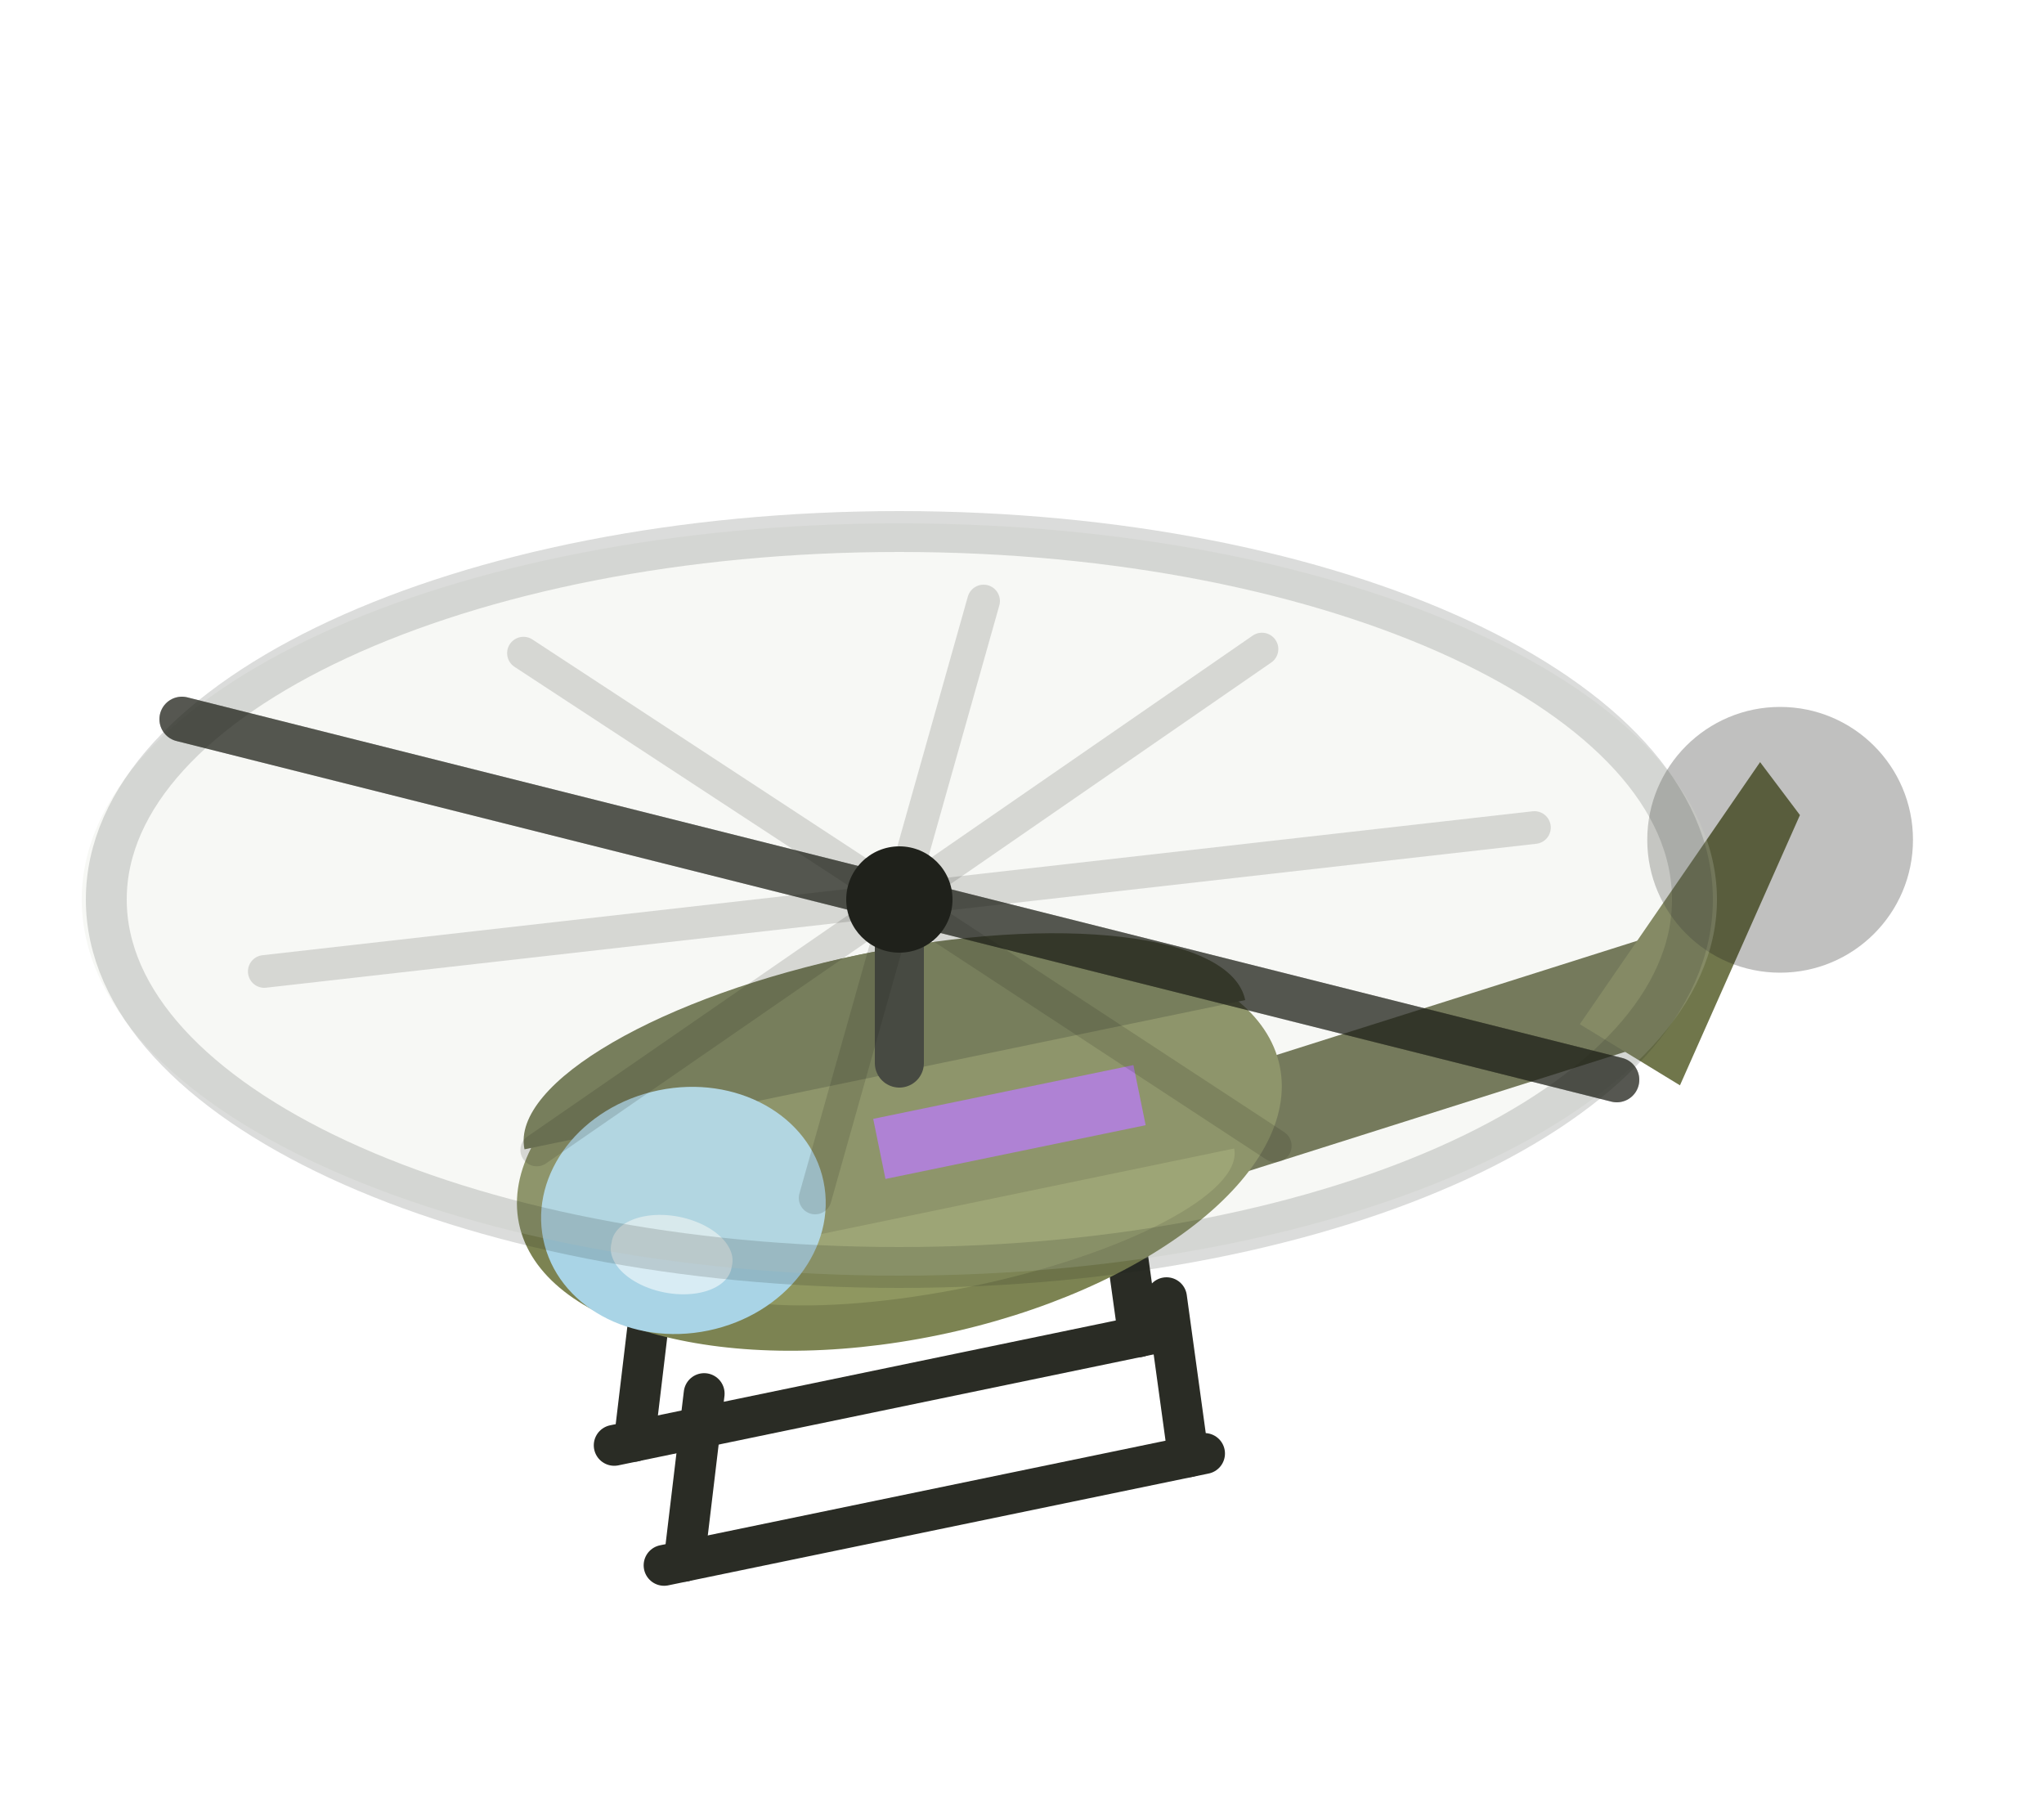
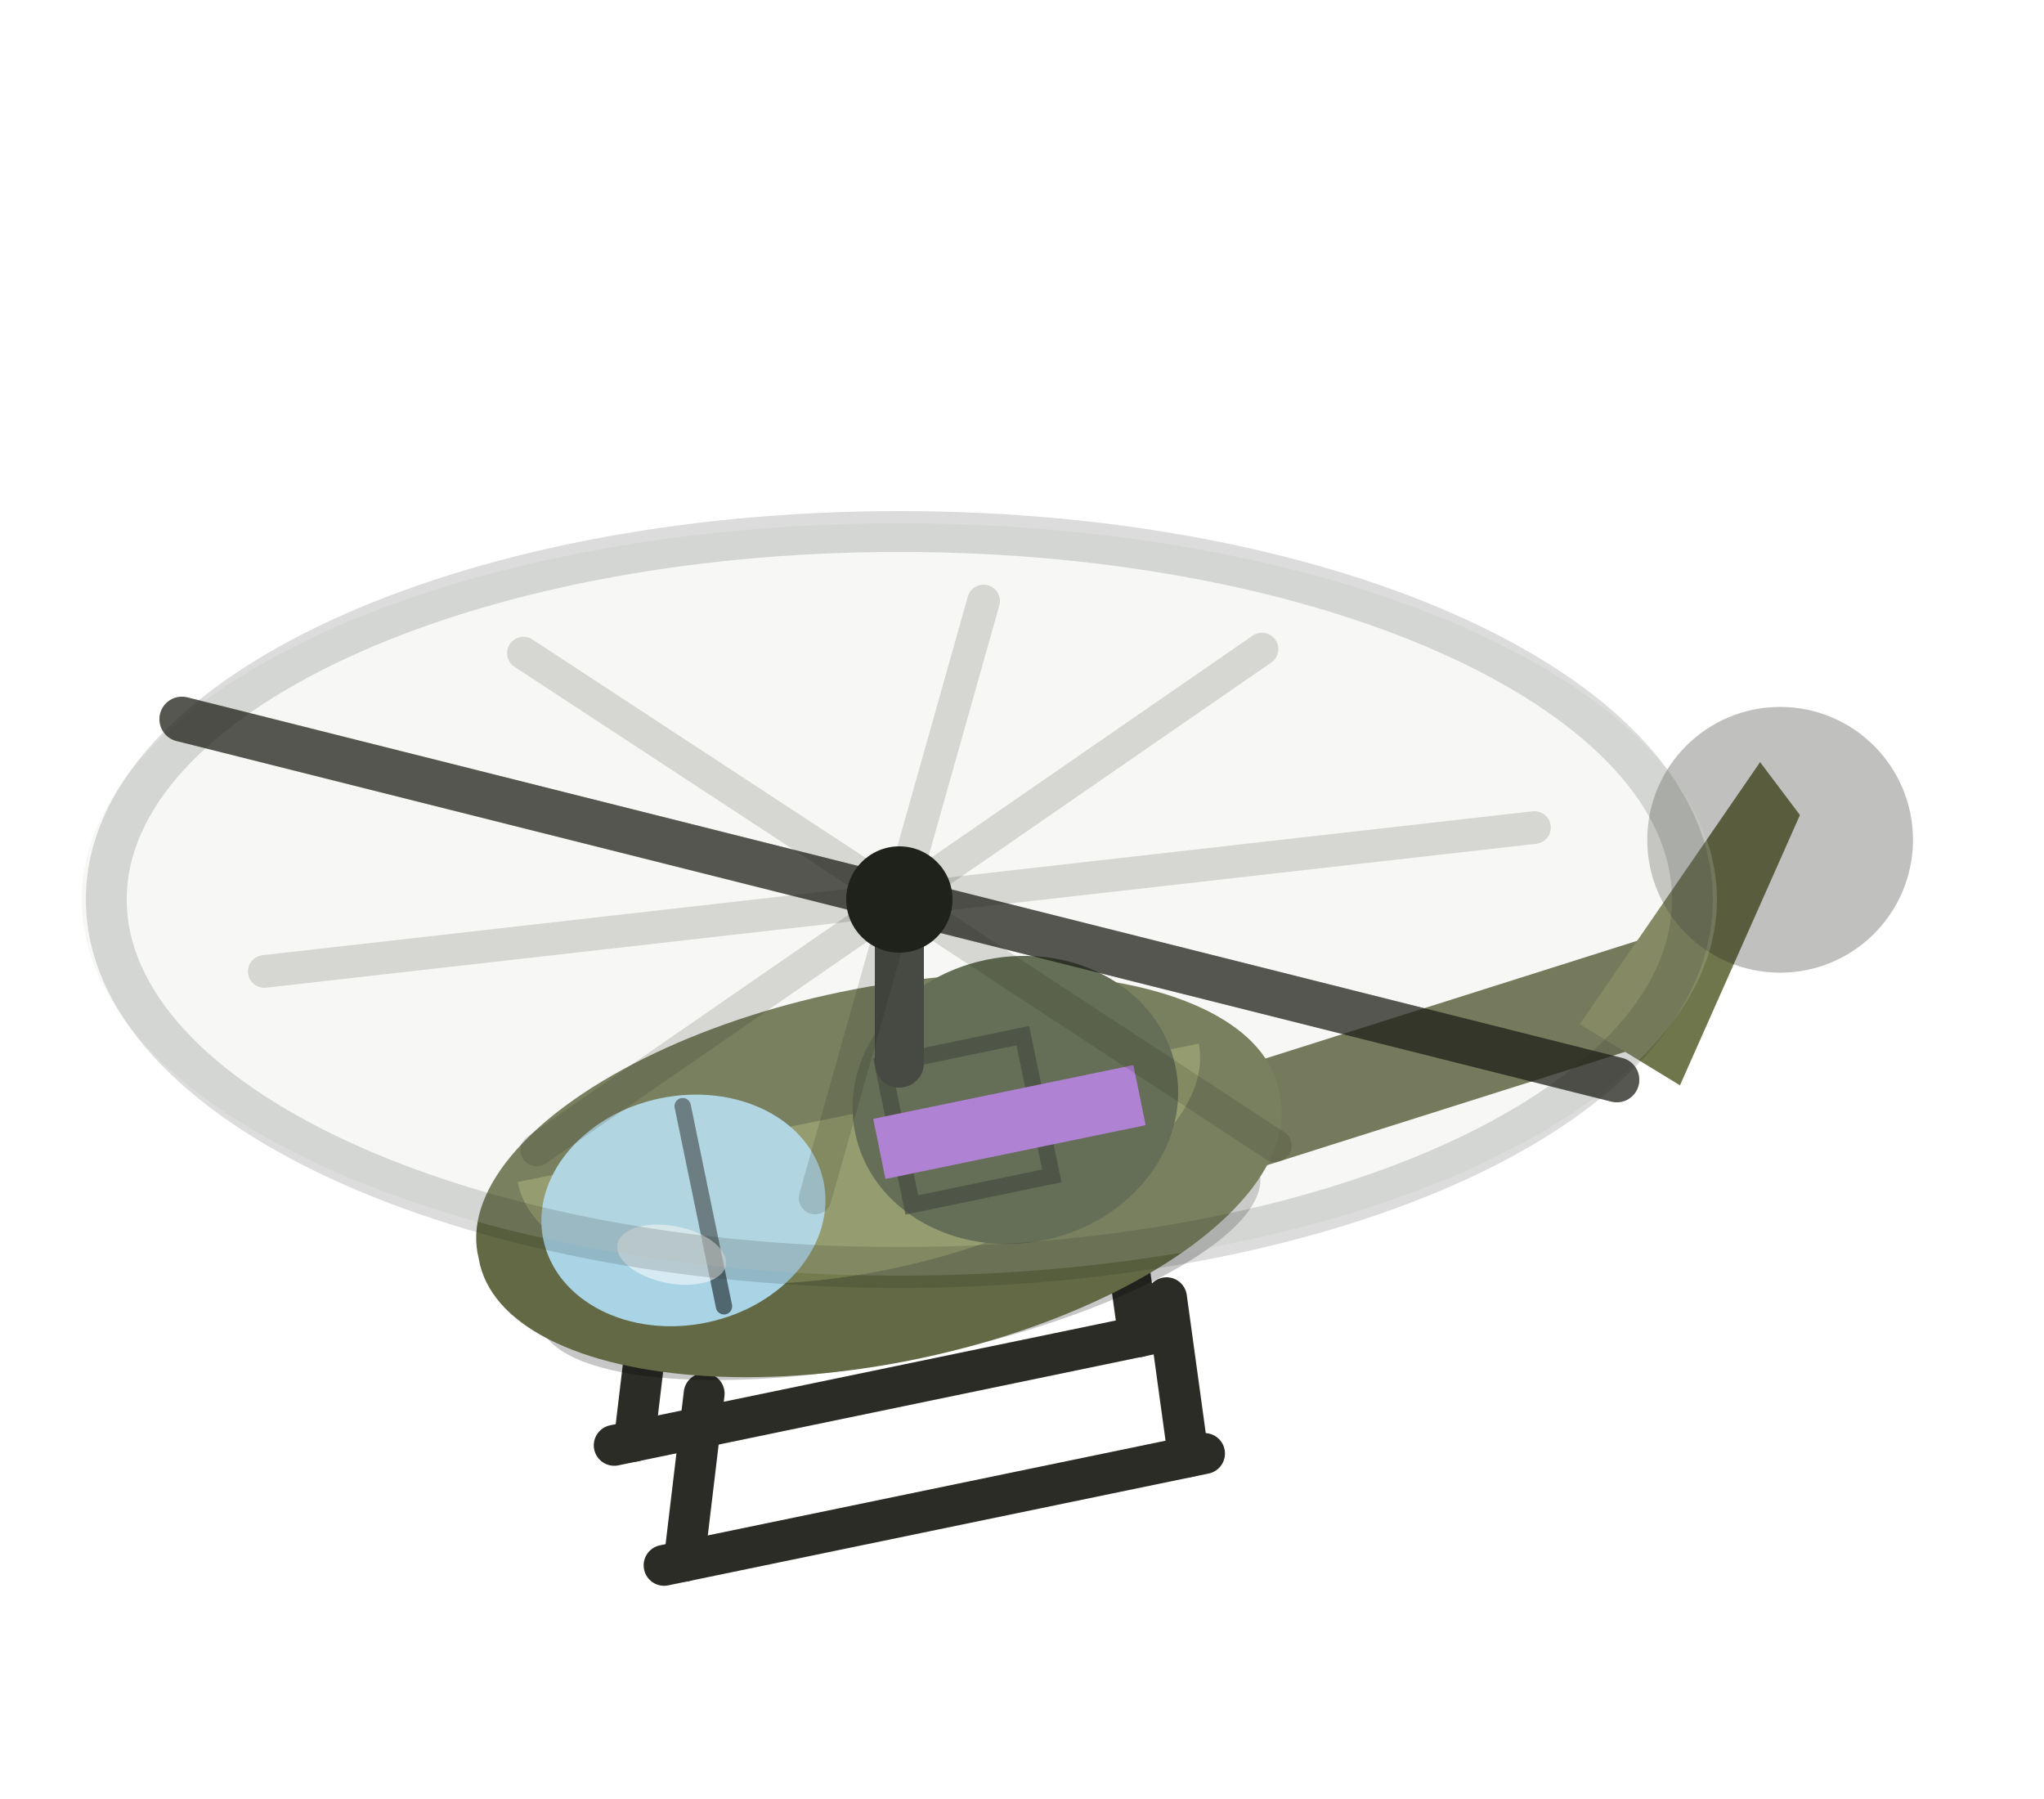
<svg xmlns="http://www.w3.org/2000/svg" width="100" height="88" viewBox="-44 -71 100 88">
  <rect id="bounds" x="-44" y="-71" width="100" height="88" fill="#000" fill-opacity="0" />
  <path d="M14.93 0.1L-11.51 5.57" fill="none" stroke="#2a2c25" stroke-width="2" stroke-linecap="round" />
  <path d="M14.14 0.26L13.07 -7.52" fill="none" stroke="#2a2c25" stroke-width="2" stroke-linecap="round" />
  <path d="M-10.53 5.37L-9.55 -2.83" fill="none" stroke="#2a2c25" stroke-width="2" stroke-linecap="round" />
  <path d="M12.49 -5.78L-13.95 -0.3" fill="none" stroke="#2a2c25" stroke-width="2" stroke-linecap="round" />
  <path d="M11.71 -5.61L10.63 -13.39" fill="none" stroke="#2a2c25" stroke-width="2" stroke-linecap="round" />
  <path d="M-12.97 -0.5L-11.99 -8.71" fill="none" stroke="#2a2c25" stroke-width="2" stroke-linecap="round" />
  <path d="M9.79 -14.03L37.21 -22.71" fill="none" stroke="#5d6240" stroke-width="5" stroke-linecap="round" />
  <path d="M33.29 -20.9L42.11 -33.72L44.06 -31.13L38.19 -17.91Z" fill="#70764b" />
  <path d="M49.59 -29.92A6.5 6.5 0 1 1 36.59 -29.92A6.5 6.5 0 1 1 49.59 -29.92" fill="rgba(30,32,25,.28)" />
-   <path d="M-18.61 -11.15A19 9.5 168.3 1 1 18.61 -18.85A19 9.5 168.3 1 1 -18.61 -11.15" fill="#7c8352" />
-   <path d="M-18.34 -14.78A18 6 168.3 0 1 16.92 -22.08" fill="#5f6640" />
-   <path d="M16.38 -14.82A14 4 168.3 1 1 -11.04 -9.14" fill="#8f9760" />
-   <path d="M-17.42 -10.37A7 6 168.3 1 1 -3.71 -13.21A7 6 168.3 1 1 -17.42 -10.37" fill="#a9d4e6" />
-   <path d="M-14.08 -10.21A3 1.8 191.22 1 1 -8.2 -9.05A3 1.8 191.22 1 1 -14.08 -10.21" fill="rgba(255,255,255,.55)" />
+   <path d="M-17.63 -6.35A18 5.5 168.3 1 1 17.63 -13.65A18 5.5 168.3 1 1 -17.63 -6.35" fill="rgba(0,0,0,.22)" />
+   <path d="M-20.58 -9.44A20 9 168.3 1 1 18.58 -17.56A20 9 168.3 1 1 -20.58 -9.44" fill="#626944" />
+   <path d="M14.65 -19.95A17 7.8 168.3 1 1 -18.67 -13.18" fill="#858d59" />
+   <path d="M-2.16 -15.57A8 7 168.3 1 1 13.51 -18.82A8 7 168.3 1 1 -2.16 -15.57" fill="#485238" />
+   <path d="M-17.42 -10.37A7 5.6 168.3 1 1 -3.71 -13.21A7 5.6 168.3 1 1 -17.42 -10.37" fill="#a9d4e6" />
+   <path d="M-8.58 -7.1L-10.6 -16.89" fill="none" stroke="rgba(35,45,48,.65)" stroke-width="0.8" stroke-linecap="round" />
+   <path d="M-13.79 -10.15A2.7 1.4 191.22 1 1 -8.49 -9.1A2.7 1.4 191.22 1 1 -13.79 -10.15" fill="rgba(255,255,255,.52)" />
+   <path d="M7.46 -13.48L0.61 -12.06L-0.81 -18.92L6.04 -20.34Z" fill="none" stroke="rgba(33,38,27,.65)" stroke-width="0.8" stroke-linecap="round" />
  <path d="M12.05 -15.96L-0.68 -13.33L-1.28 -16.27L11.45 -18.9Z" fill="#a56bd6" />
  <path d="M0 -19L0 -26" fill="none" stroke="#23251f" stroke-width="2.4" stroke-linecap="round" />
  <path d="M40 -27A40 18.4 0 1 1 -40 -27A40 18.4 0 1 1 40 -27" fill="rgba(215,222,205,.2)" />
  <path d="M38.8 -27A38.8 18 0 1 1 -38.8 -27A38.8 18 0 1 1 38.8 -27" fill="none" stroke="rgba(30,32,25,.16)" stroke-width="2" stroke-linecap="round" />
  <path d="M35.1 -18.18L-35.1 -35.82" fill="none" stroke="rgba(30,32,25,.5)" stroke-width="2.2" stroke-linecap="round" />
  <path d="M-35.1 -35.82L35.1 -18.18" fill="none" stroke="rgba(30,32,25,.5)" stroke-width="2.2" stroke-linecap="round" />
  <path d="M-4.12 -12.4L4.12 -41.6" fill="none" stroke="rgba(30,32,25,.15)" stroke-width="1.6" stroke-linecap="round" />
  <path d="M-31.07 -23.48L31.07 -30.52" fill="none" stroke="rgba(30,32,25,.15)" stroke-width="1.6" stroke-linecap="round" />
  <path d="M-18.39 -39.05L18.39 -14.95" fill="none" stroke="rgba(30,32,25,.15)" stroke-width="1.6" stroke-linecap="round" />
  <path d="M17.74 -39.25L-17.74 -14.75" fill="none" stroke="rgba(30,32,25,.15)" stroke-width="1.6" stroke-linecap="round" />
  <path d="M2.6 -27A2.6 2.6 0 1 1 -2.6 -27A2.6 2.6 0 1 1 2.6 -27" fill="#1f211b" />
</svg>
